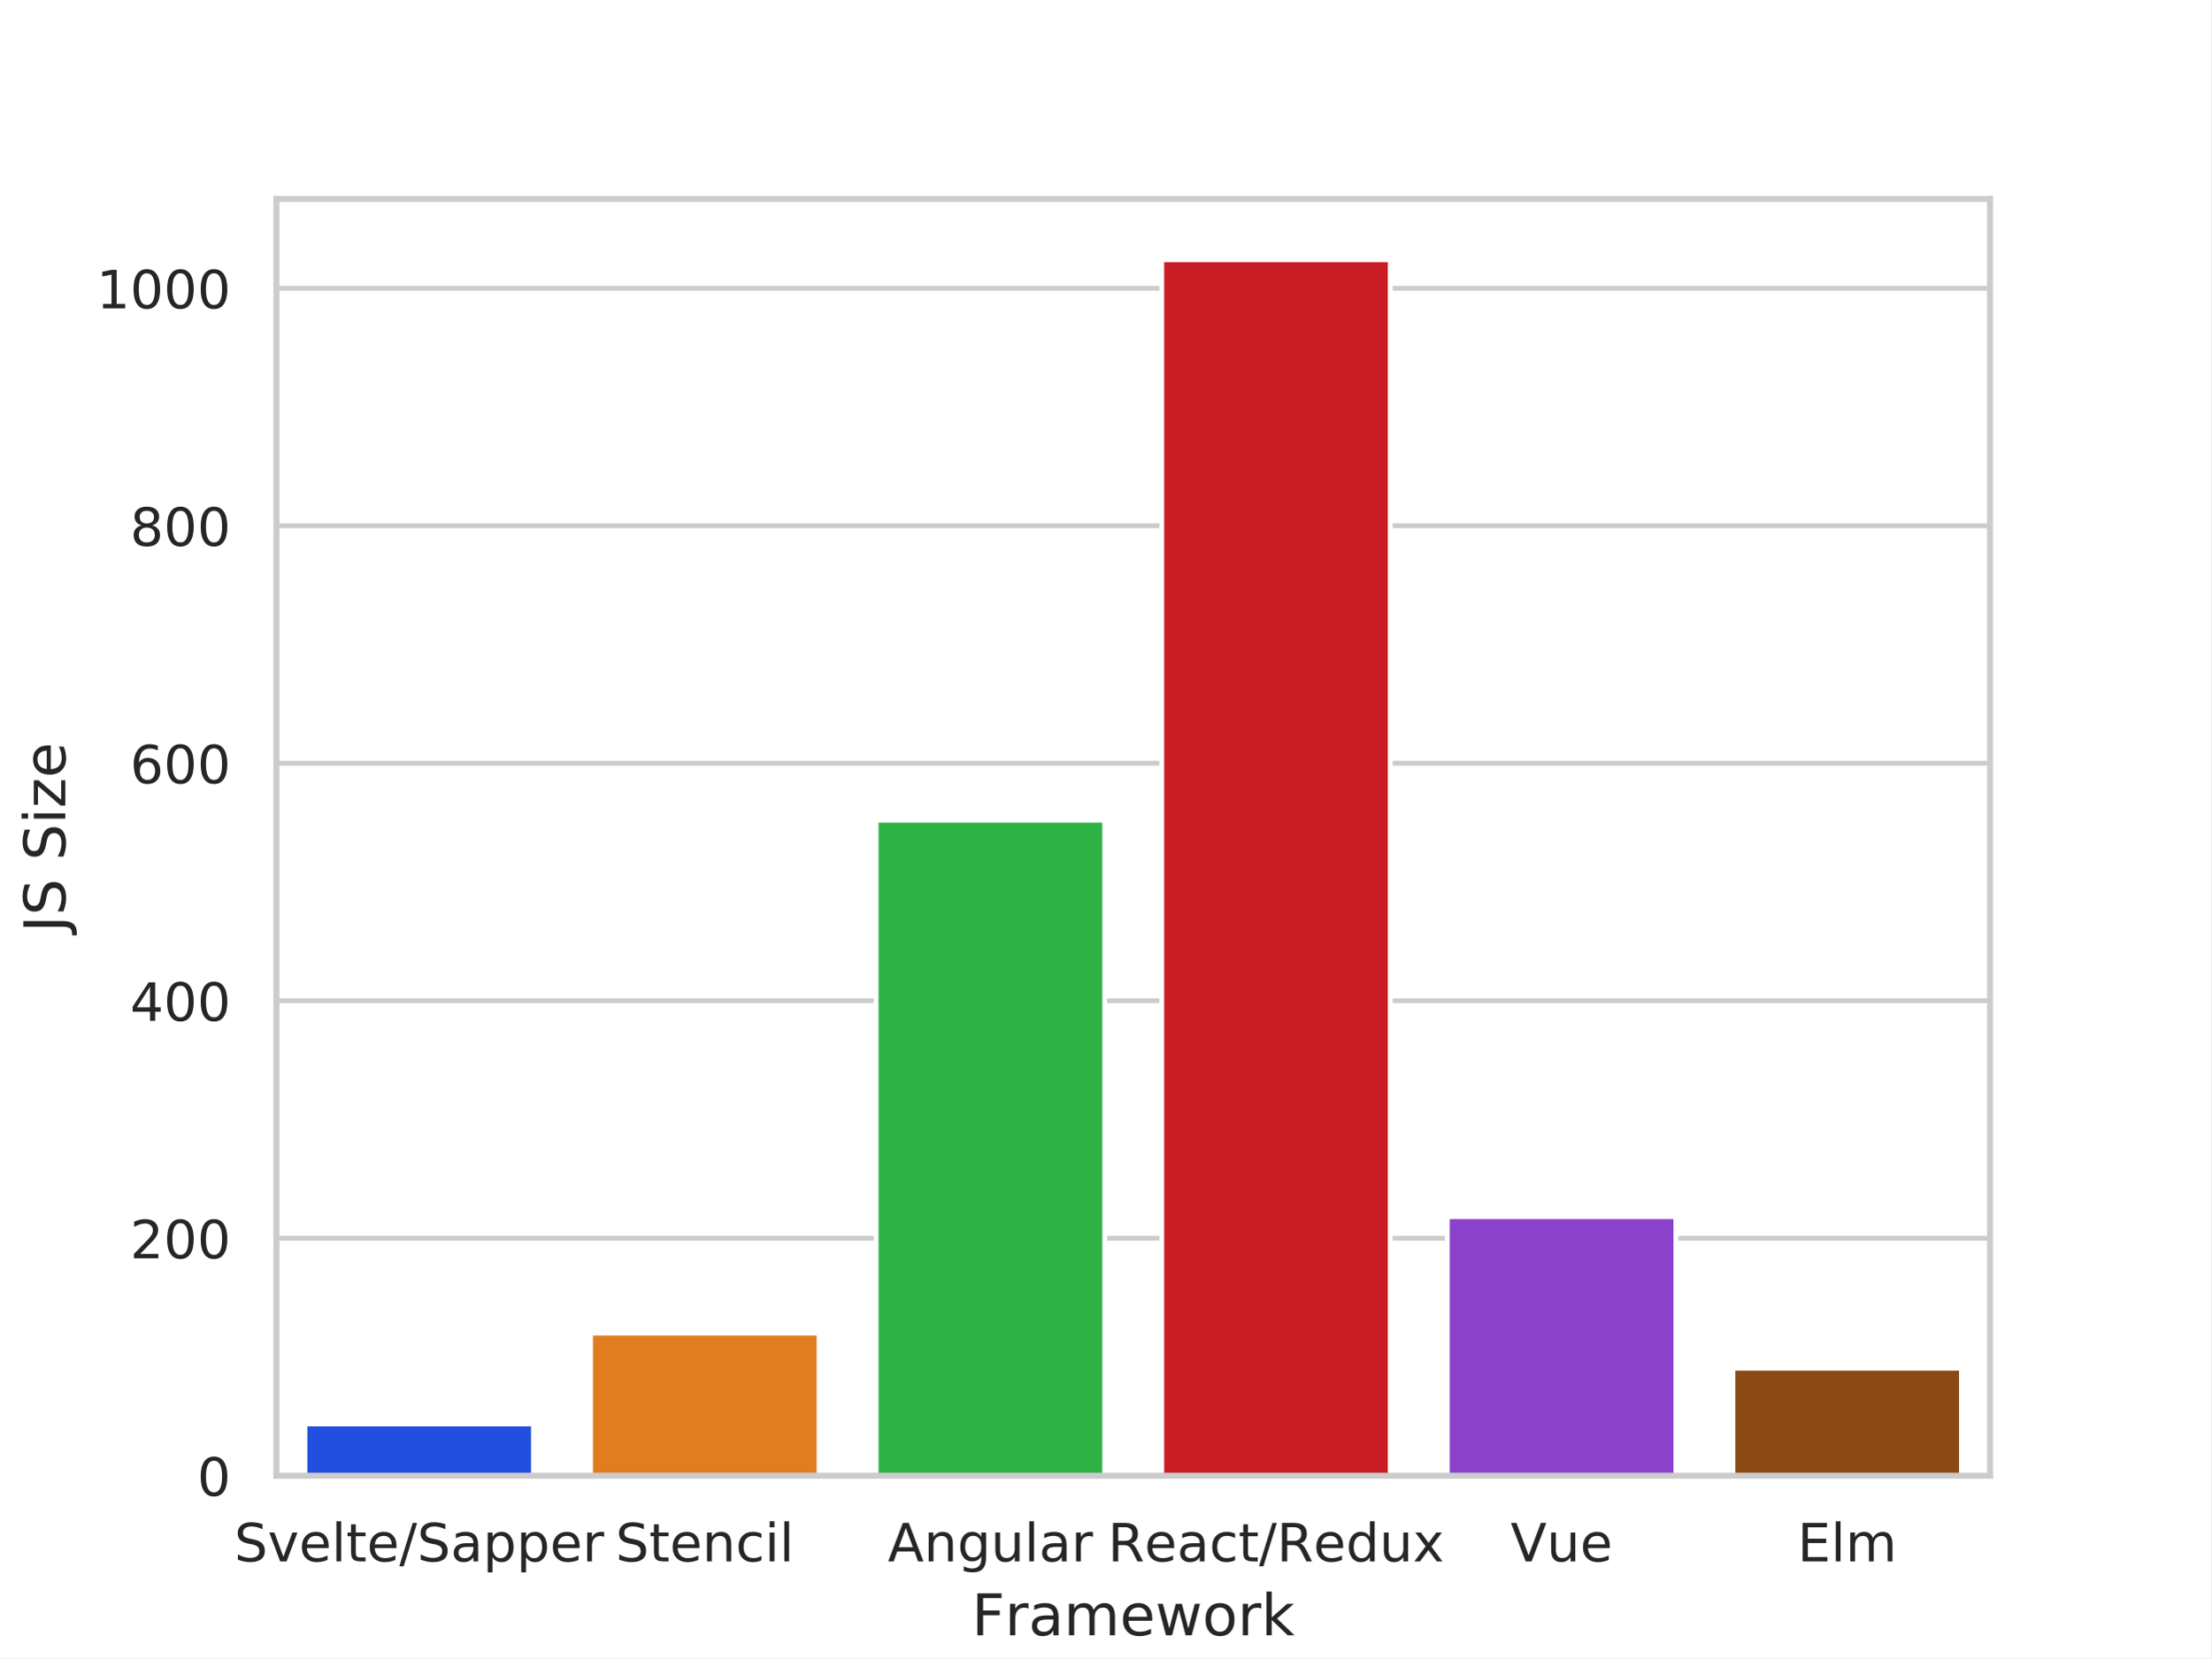
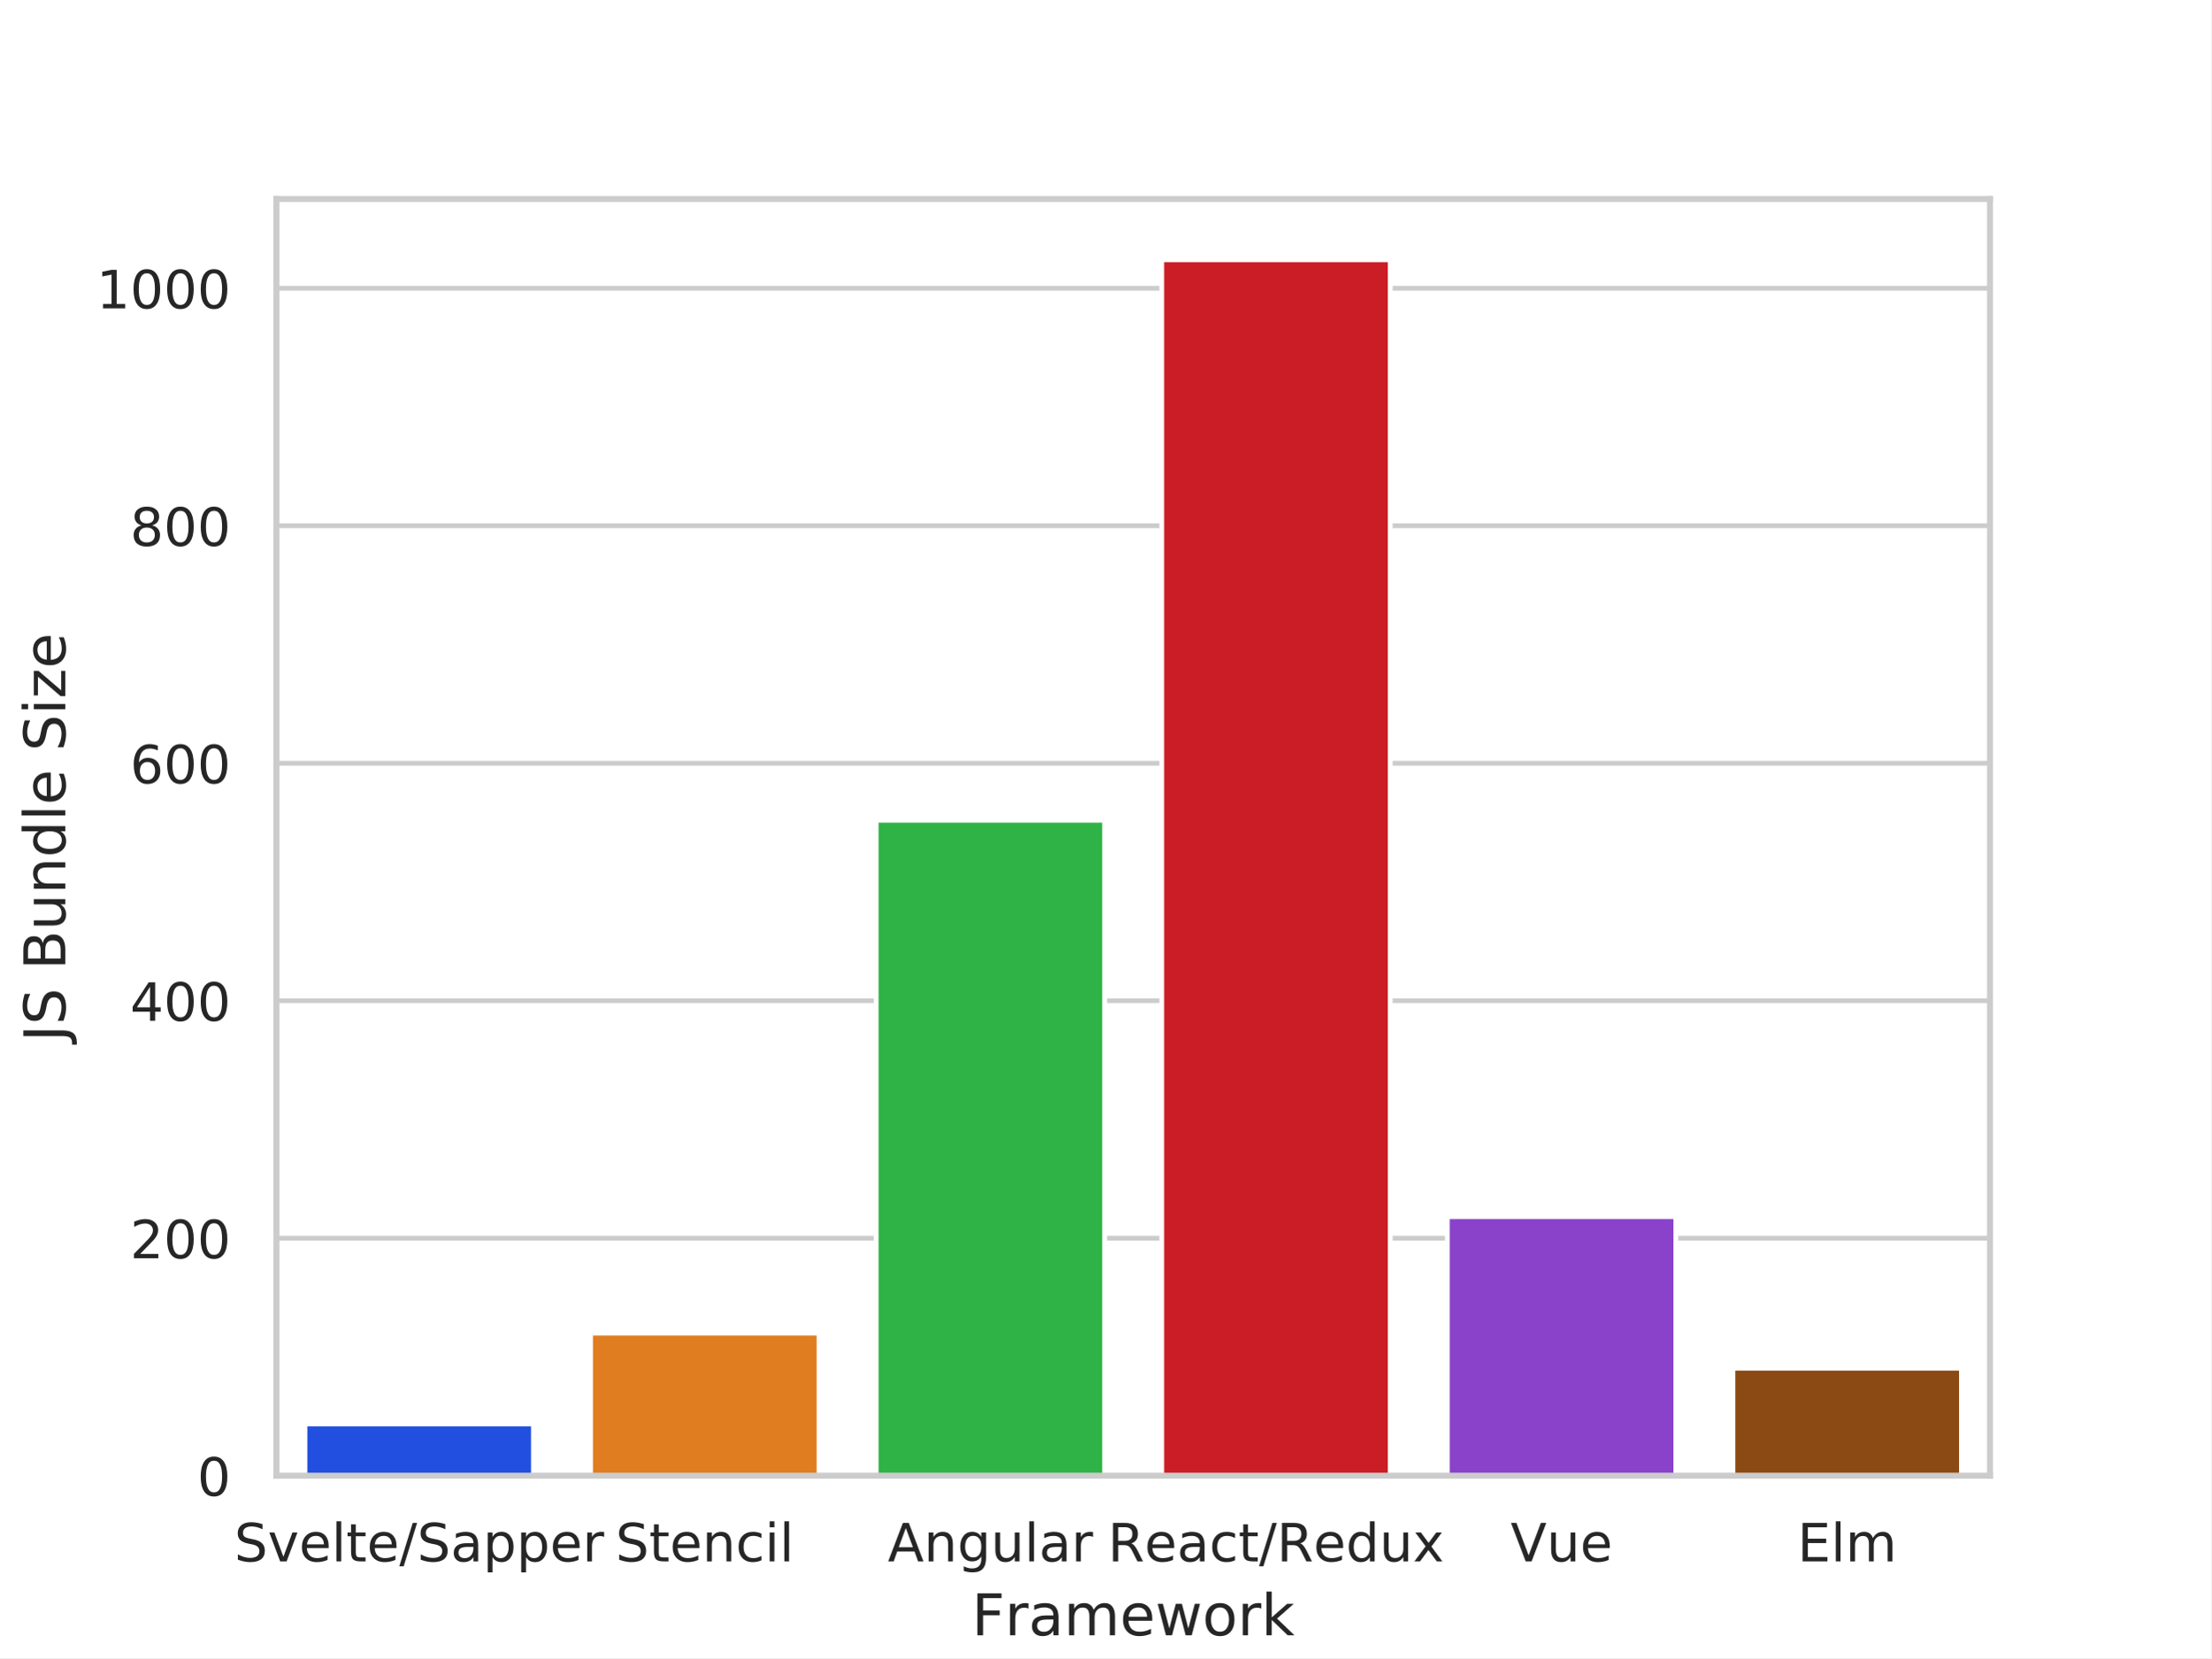
<svg xmlns="http://www.w3.org/2000/svg" xmlns:xlink="http://www.w3.org/1999/xlink" height="345.6pt" version="1.1" viewBox="0 0 460.8 345.6" width="460.8pt">
  <defs>
    <style type="text/css">
*{stroke-linecap:butt;stroke-linejoin:round;white-space:pre;}
  </style>
  </defs>
  <g id="figure_1">
    <g id="patch_1">
      <path d="M 0 345.6  L 460.8 345.6  L 460.8 0  L 0 0  z " style="fill:#ffffff;" />
    </g>
    <g id="axes_1">
      <g id="patch_2">
        <path d="M 57.6 307.584  L 414.72 307.584  L 414.72 41.472  L 57.6 41.472  z " style="fill:#ffffff;" />
      </g>
      <g id="matplotlib.axis_1">
        <g id="xtick_1">
          <g id="text_1">
            <defs>
              <path d="M 53.516 70.516  L 53.516 60.891  Q 47.906 63.578 42.922 64.891  Q 37.938 66.219 33.297 66.219  Q 25.25 66.219 20.875 63.094  Q 16.5 59.969 16.5 54.203  Q 16.5 49.359 19.406 46.891  Q 22.312 44.438 30.422 42.922  L 36.375 41.703  Q 47.406 39.594 52.656 34.297  Q 57.906 29 57.906 20.125  Q 57.906 9.516 50.797 4.047  Q 43.703 -1.422 29.984 -1.422  Q 24.812 -1.422 18.969 -0.25  Q 13.141 0.922 6.891 3.219  L 6.891 13.375  Q 12.891 10.016 18.656 8.297  Q 24.422 6.594 29.984 6.594  Q 38.422 6.594 43.016 9.906  Q 47.609 13.234 47.609 19.391  Q 47.609 24.75 44.312 27.781  Q 41.016 30.812 33.5 32.328  L 27.484 33.5  Q 16.453 35.688 11.516 40.375  Q 6.594 45.062 6.594 53.422  Q 6.594 63.094 13.406 68.656  Q 20.219 74.219 32.172 74.219  Q 37.312 74.219 42.625 73.281  Q 47.953 72.359 53.516 70.516  z " id="DejaVuSans-83" />
              <path d="M 2.984 54.688  L 12.5 54.688  L 29.594 8.797  L 46.688 54.688  L 56.203 54.688  L 35.688 0  L 23.484 0  z " id="DejaVuSans-118" />
              <path d="M 56.203 29.594  L 56.203 25.203  L 14.891 25.203  Q 15.484 15.922 20.484 11.062  Q 25.484 6.203 34.422 6.203  Q 39.594 6.203 44.453 7.469  Q 49.312 8.734 54.109 11.281  L 54.109 2.781  Q 49.266 0.734 44.188 -0.344  Q 39.109 -1.422 33.891 -1.422  Q 20.797 -1.422 13.156 6.188  Q 5.516 13.812 5.516 26.812  Q 5.516 40.234 12.766 48.109  Q 20.016 56 32.328 56  Q 43.359 56 49.781 48.891  Q 56.203 41.797 56.203 29.594  z M 47.219 32.234  Q 47.125 39.594 43.094 43.984  Q 39.062 48.391 32.422 48.391  Q 24.906 48.391 20.391 44.141  Q 15.875 39.891 15.188 32.172  z " id="DejaVuSans-101" />
              <path d="M 9.422 75.984  L 18.406 75.984  L 18.406 0  L 9.422 0  z " id="DejaVuSans-108" />
              <path d="M 18.312 70.219  L 18.312 54.688  L 36.812 54.688  L 36.812 47.703  L 18.312 47.703  L 18.312 18.016  Q 18.312 11.328 20.141 9.422  Q 21.969 7.516 27.594 7.516  L 36.812 7.516  L 36.812 0  L 27.594 0  Q 17.188 0 13.234 3.875  Q 9.281 7.766 9.281 18.016  L 9.281 47.703  L 2.688 47.703  L 2.688 54.688  L 9.281 54.688  L 9.281 70.219  z " id="DejaVuSans-116" />
              <path d="M 25.391 72.906  L 33.688 72.906  L 8.297 -9.281  L 0 -9.281  z " id="DejaVuSans-47" />
              <path d="M 34.281 27.484  Q 23.391 27.484 19.188 25  Q 14.984 22.516 14.984 16.5  Q 14.984 11.719 18.141 8.906  Q 21.297 6.109 26.703 6.109  Q 34.188 6.109 38.703 11.406  Q 43.219 16.703 43.219 25.484  L 43.219 27.484  z M 52.203 31.203  L 52.203 0  L 43.219 0  L 43.219 8.297  Q 40.141 3.328 35.547 0.953  Q 30.953 -1.422 24.312 -1.422  Q 15.922 -1.422 10.953 3.297  Q 6 8.016 6 15.922  Q 6 25.141 12.172 29.828  Q 18.359 34.516 30.609 34.516  L 43.219 34.516  L 43.219 35.406  Q 43.219 41.609 39.141 45  Q 35.062 48.391 27.688 48.391  Q 23 48.391 18.547 47.266  Q 14.109 46.141 10.016 43.891  L 10.016 52.203  Q 14.938 54.109 19.578 55.047  Q 24.219 56 28.609 56  Q 40.484 56 46.344 49.844  Q 52.203 43.703 52.203 31.203  z " id="DejaVuSans-97" />
              <path d="M 18.109 8.203  L 18.109 -20.797  L 9.078 -20.797  L 9.078 54.688  L 18.109 54.688  L 18.109 46.391  Q 20.953 51.266 25.266 53.625  Q 29.594 56 35.594 56  Q 45.562 56 51.781 48.094  Q 58.016 40.188 58.016 27.297  Q 58.016 14.406 51.781 6.484  Q 45.562 -1.422 35.594 -1.422  Q 29.594 -1.422 25.266 0.953  Q 20.953 3.328 18.109 8.203  z M 48.688 27.297  Q 48.688 37.203 44.609 42.844  Q 40.531 48.484 33.406 48.484  Q 26.266 48.484 22.188 42.844  Q 18.109 37.203 18.109 27.297  Q 18.109 17.391 22.188 11.75  Q 26.266 6.109 33.406 6.109  Q 40.531 6.109 44.609 11.75  Q 48.688 17.391 48.688 27.297  z " id="DejaVuSans-112" />
              <path d="M 41.109 46.297  Q 39.594 47.172 37.812 47.578  Q 36.031 48 33.891 48  Q 26.266 48 22.188 43.047  Q 18.109 38.094 18.109 28.812  L 18.109 0  L 9.078 0  L 9.078 54.688  L 18.109 54.688  L 18.109 46.188  Q 20.953 51.172 25.484 53.578  Q 30.031 56 36.531 56  Q 37.453 56 38.578 55.875  Q 39.703 55.766 41.062 55.516  z " id="DejaVuSans-114" />
            </defs>
            <g style="fill:#262626;" transform="translate(48.81703 325.4423)scale(0.11 -0.11)">
              <use xlink:href="#DejaVuSans-83" />
              <use x="63.477" xlink:href="#DejaVuSans-118" />
              <use x="122.656" xlink:href="#DejaVuSans-101" />
              <use x="184.18" xlink:href="#DejaVuSans-108" />
              <use x="211.963" xlink:href="#DejaVuSans-116" />
              <use x="251.172" xlink:href="#DejaVuSans-101" />
              <use x="312.695" xlink:href="#DejaVuSans-47" />
              <use x="346.387" xlink:href="#DejaVuSans-83" />
              <use x="409.863" xlink:href="#DejaVuSans-97" />
              <use x="471.143" xlink:href="#DejaVuSans-112" />
              <use x="534.619" xlink:href="#DejaVuSans-112" />
              <use x="598.096" xlink:href="#DejaVuSans-101" />
              <use x="659.619" xlink:href="#DejaVuSans-114" />
            </g>
          </g>
        </g>
        <g id="xtick_2">
          <g id="text_2">
            <defs>
              <path d="M 54.891 33.016  L 54.891 0  L 45.906 0  L 45.906 32.719  Q 45.906 40.484 42.875 44.328  Q 39.844 48.188 33.797 48.188  Q 26.516 48.188 22.312 43.547  Q 18.109 38.922 18.109 30.906  L 18.109 0  L 9.078 0  L 9.078 54.688  L 18.109 54.688  L 18.109 46.188  Q 21.344 51.125 25.703 53.562  Q 30.078 56 35.797 56  Q 45.219 56 50.047 50.172  Q 54.891 44.344 54.891 33.016  z " id="DejaVuSans-110" />
              <path d="M 48.781 52.594  L 48.781 44.188  Q 44.969 46.297 41.141 47.344  Q 37.312 48.391 33.406 48.391  Q 24.656 48.391 19.812 42.844  Q 14.984 37.312 14.984 27.297  Q 14.984 17.281 19.812 11.734  Q 24.656 6.203 33.406 6.203  Q 37.312 6.203 41.141 7.25  Q 44.969 8.297 48.781 10.406  L 48.781 2.094  Q 45.016 0.344 40.984 -0.531  Q 36.969 -1.422 32.422 -1.422  Q 20.062 -1.422 12.781 6.344  Q 5.516 14.109 5.516 27.297  Q 5.516 40.672 12.859 48.328  Q 20.219 56 33.016 56  Q 37.156 56 41.109 55.141  Q 45.062 54.297 48.781 52.594  z " id="DejaVuSans-99" />
              <path d="M 9.422 54.688  L 18.406 54.688  L 18.406 0  L 9.422 0  z M 9.422 75.984  L 18.406 75.984  L 18.406 64.594  L 9.422 64.594  z " id="DejaVuSans-105" />
            </defs>
            <g style="fill:#262626;" transform="translate(128.2823 325.4423)scale(0.11 -0.11)">
              <use xlink:href="#DejaVuSans-83" />
              <use x="63.477" xlink:href="#DejaVuSans-116" />
              <use x="102.686" xlink:href="#DejaVuSans-101" />
              <use x="164.209" xlink:href="#DejaVuSans-110" />
              <use x="227.588" xlink:href="#DejaVuSans-99" />
              <use x="282.568" xlink:href="#DejaVuSans-105" />
              <use x="310.352" xlink:href="#DejaVuSans-108" />
            </g>
          </g>
        </g>
        <g id="xtick_3">
          <g id="text_3">
            <defs>
              <path d="M 34.188 63.188  L 20.797 26.906  L 47.609 26.906  z M 28.609 72.906  L 39.797 72.906  L 67.578 0  L 57.328 0  L 50.688 18.703  L 17.828 18.703  L 11.188 0  L 0.781 0  z " id="DejaVuSans-65" />
              <path d="M 45.406 27.984  Q 45.406 37.75 41.375 43.109  Q 37.359 48.484 30.078 48.484  Q 22.859 48.484 18.828 43.109  Q 14.797 37.75 14.797 27.984  Q 14.797 18.266 18.828 12.891  Q 22.859 7.516 30.078 7.516  Q 37.359 7.516 41.375 12.891  Q 45.406 18.266 45.406 27.984  z M 54.391 6.781  Q 54.391 -7.172 48.188 -13.984  Q 42 -20.797 29.203 -20.797  Q 24.469 -20.797 20.266 -20.094  Q 16.062 -19.391 12.109 -17.922  L 12.109 -9.188  Q 16.062 -11.328 19.922 -12.344  Q 23.781 -13.375 27.781 -13.375  Q 36.625 -13.375 41.016 -8.766  Q 45.406 -4.156 45.406 5.172  L 45.406 9.625  Q 42.625 4.781 38.281 2.391  Q 33.938 0 27.875 0  Q 17.828 0 11.672 7.656  Q 5.516 15.328 5.516 27.984  Q 5.516 40.672 11.672 48.328  Q 17.828 56 27.875 56  Q 33.938 56 38.281 53.609  Q 42.625 51.219 45.406 46.391  L 45.406 54.688  L 54.391 54.688  z " id="DejaVuSans-103" />
              <path d="M 8.5 21.578  L 8.5 54.688  L 17.484 54.688  L 17.484 21.922  Q 17.484 14.156 20.5 10.266  Q 23.531 6.391 29.594 6.391  Q 36.859 6.391 41.078 11.031  Q 45.312 15.672 45.312 23.688  L 45.312 54.688  L 54.297 54.688  L 54.297 0  L 45.312 0  L 45.312 8.406  Q 42.047 3.422 37.719 1  Q 33.406 -1.422 27.688 -1.422  Q 18.266 -1.422 13.375 4.438  Q 8.5 10.297 8.5 21.578  z M 31.109 56  z " id="DejaVuSans-117" />
            </defs>
            <g style="fill:#262626;" transform="translate(185.0153 325.4423)scale(0.11 -0.11)">
              <use xlink:href="#DejaVuSans-65" />
              <use x="68.408" xlink:href="#DejaVuSans-110" />
              <use x="131.787" xlink:href="#DejaVuSans-103" />
              <use x="195.264" xlink:href="#DejaVuSans-117" />
              <use x="258.643" xlink:href="#DejaVuSans-108" />
              <use x="286.426" xlink:href="#DejaVuSans-97" />
              <use x="347.705" xlink:href="#DejaVuSans-114" />
            </g>
          </g>
        </g>
        <g id="xtick_4">
          <g id="text_4">
            <defs>
              <path d="M 44.391 34.188  Q 47.562 33.109 50.562 29.594  Q 53.562 26.078 56.594 19.922  L 66.609 0  L 56 0  L 46.688 18.703  Q 43.062 26.031 39.672 28.422  Q 36.281 30.812 30.422 30.812  L 19.672 30.812  L 19.672 0  L 9.812 0  L 9.812 72.906  L 32.078 72.906  Q 44.578 72.906 50.734 67.672  Q 56.891 62.453 56.891 51.906  Q 56.891 45.016 53.688 40.469  Q 50.484 35.938 44.391 34.188  z M 19.672 64.797  L 19.672 38.922  L 32.078 38.922  Q 39.203 38.922 42.844 42.219  Q 46.484 45.516 46.484 51.906  Q 46.484 58.297 42.844 61.547  Q 39.203 64.797 32.078 64.797  z " id="DejaVuSans-82" />
              <path d="M 45.406 46.391  L 45.406 75.984  L 54.391 75.984  L 54.391 0  L 45.406 0  L 45.406 8.203  Q 42.578 3.328 38.25 0.953  Q 33.938 -1.422 27.875 -1.422  Q 17.969 -1.422 11.734 6.484  Q 5.516 14.406 5.516 27.297  Q 5.516 40.188 11.734 48.094  Q 17.969 56 27.875 56  Q 33.938 56 38.25 53.625  Q 42.578 51.266 45.406 46.391  z M 14.797 27.297  Q 14.797 17.391 18.875 11.75  Q 22.953 6.109 30.078 6.109  Q 37.203 6.109 41.297 11.75  Q 45.406 17.391 45.406 27.297  Q 45.406 37.203 41.297 42.844  Q 37.203 48.484 30.078 48.484  Q 22.953 48.484 18.875 42.844  Q 14.797 37.203 14.797 27.297  z " id="DejaVuSans-100" />
              <path d="M 54.891 54.688  L 35.109 28.078  L 55.906 0  L 45.312 0  L 29.391 21.484  L 13.484 0  L 2.875 0  L 24.125 28.609  L 4.688 54.688  L 15.281 54.688  L 29.781 35.203  L 44.281 54.688  z " id="DejaVuSans-120" />
            </defs>
            <g style="fill:#262626;" transform="translate(230.879 325.4423)scale(0.11 -0.11)">
              <use xlink:href="#DejaVuSans-82" />
              <use x="69.42" xlink:href="#DejaVuSans-101" />
              <use x="130.943" xlink:href="#DejaVuSans-97" />
              <use x="192.223" xlink:href="#DejaVuSans-99" />
              <use x="247.203" xlink:href="#DejaVuSans-116" />
              <use x="286.412" xlink:href="#DejaVuSans-47" />
              <use x="320.104" xlink:href="#DejaVuSans-82" />
              <use x="389.523" xlink:href="#DejaVuSans-101" />
              <use x="451.047" xlink:href="#DejaVuSans-100" />
              <use x="514.523" xlink:href="#DejaVuSans-117" />
              <use x="577.902" xlink:href="#DejaVuSans-120" />
            </g>
          </g>
        </g>
        <g id="xtick_5">
          <g id="text_5">
            <defs>
              <path d="M 28.609 0  L 0.781 72.906  L 11.078 72.906  L 34.188 11.531  L 57.328 72.906  L 67.578 72.906  L 39.797 0  z " id="DejaVuSans-86" />
            </defs>
            <g style="fill:#262626;" transform="translate(314.813 325.4423)scale(0.11 -0.11)">
              <use xlink:href="#DejaVuSans-86" />
              <use x="68.314" xlink:href="#DejaVuSans-117" />
              <use x="131.693" xlink:href="#DejaVuSans-101" />
            </g>
          </g>
        </g>
        <g id="xtick_6">
          <g id="text_6">
            <defs>
              <path d="M 9.812 72.906  L 55.906 72.906  L 55.906 64.594  L 19.672 64.594  L 19.672 43.016  L 54.391 43.016  L 54.391 34.719  L 19.672 34.719  L 19.672 8.297  L 56.781 8.297  L 56.781 0  L 9.812 0  z " id="DejaVuSans-69" />
              <path d="M 52 44.188  Q 55.375 50.25 60.062 53.125  Q 64.75 56 71.094 56  Q 79.641 56 84.281 50.016  Q 88.922 44.047 88.922 33.016  L 88.922 0  L 79.891 0  L 79.891 32.719  Q 79.891 40.578 77.094 44.375  Q 74.312 48.188 68.609 48.188  Q 61.625 48.188 57.562 43.547  Q 53.516 38.922 53.516 30.906  L 53.516 0  L 44.484 0  L 44.484 32.719  Q 44.484 40.625 41.703 44.406  Q 38.922 48.188 33.109 48.188  Q 26.219 48.188 22.156 43.531  Q 18.109 38.875 18.109 30.906  L 18.109 0  L 9.078 0  L 9.078 54.688  L 18.109 54.688  L 18.109 46.188  Q 21.188 51.219 25.484 53.609  Q 29.781 56 35.688 56  Q 41.656 56 45.828 52.969  Q 50 49.953 52 44.188  z " id="DejaVuSans-109" />
            </defs>
            <g style="fill:#262626;" transform="translate(374.5994 325.4423)scale(0.11 -0.11)">
              <use xlink:href="#DejaVuSans-69" />
              <use x="63.184" xlink:href="#DejaVuSans-108" />
              <use x="90.967" xlink:href="#DejaVuSans-109" />
            </g>
          </g>
        </g>
        <g id="text_7">
          <defs>
            <path d="M 9.812 72.906  L 51.703 72.906  L 51.703 64.594  L 19.672 64.594  L 19.672 43.109  L 48.578 43.109  L 48.578 34.812  L 19.672 34.812  L 19.672 0  L 9.812 0  z " id="DejaVuSans-70" />
            <path d="M 4.203 54.688  L 13.188 54.688  L 24.422 12.016  L 35.594 54.688  L 46.188 54.688  L 57.422 12.016  L 68.609 54.688  L 77.594 54.688  L 63.281 0  L 52.688 0  L 40.922 44.828  L 29.109 0  L 18.5 0  z " id="DejaVuSans-119" />
            <path d="M 30.609 48.391  Q 23.391 48.391 19.188 42.75  Q 14.984 37.109 14.984 27.297  Q 14.984 17.484 19.156 11.844  Q 23.344 6.203 30.609 6.203  Q 37.797 6.203 41.984 11.859  Q 46.188 17.531 46.188 27.297  Q 46.188 37.016 41.984 42.703  Q 37.797 48.391 30.609 48.391  z M 30.609 56  Q 42.328 56 49.016 48.375  Q 55.719 40.766 55.719 27.297  Q 55.719 13.875 49.016 6.219  Q 42.328 -1.422 30.609 -1.422  Q 18.844 -1.422 12.172 6.219  Q 5.516 13.875 5.516 27.297  Q 5.516 40.766 12.172 48.375  Q 18.844 56 30.609 56  z " id="DejaVuSans-111" />
            <path d="M 9.078 75.984  L 18.109 75.984  L 18.109 31.109  L 44.922 54.688  L 56.391 54.688  L 27.391 29.109  L 57.625 0  L 45.906 0  L 18.109 26.703  L 18.109 0  L 9.078 0  z " id="DejaVuSans-107" />
          </defs>
          <g style="fill:#262626;" transform="translate(202.5169 340.8481)scale(0.12 -0.12)">
            <use xlink:href="#DejaVuSans-70" />
            <use x="57.41" xlink:href="#DejaVuSans-114" />
            <use x="98.523" xlink:href="#DejaVuSans-97" />
            <use x="159.803" xlink:href="#DejaVuSans-109" />
            <use x="257.215" xlink:href="#DejaVuSans-101" />
            <use x="318.738" xlink:href="#DejaVuSans-119" />
            <use x="400.525" xlink:href="#DejaVuSans-111" />
            <use x="461.707" xlink:href="#DejaVuSans-114" />
            <use x="502.82" xlink:href="#DejaVuSans-107" />
          </g>
        </g>
      </g>
      <g id="matplotlib.axis_2">
        <g id="ytick_1">
          <g id="line2d_1">
-             <path clip-path="url(#p981faf4702)" d="M 57.6 307.584  L 414.72 307.584  " style="fill:none;stroke:#cccccc;stroke-linecap:round;" />
+             <path clip-path="url(#p1491f1044d)" d="M 57.6 307.584  L 414.72 307.584  " style="fill:none;stroke:#cccccc;stroke-linecap:round;" />
          </g>
          <g id="text_8">
            <defs>
              <path d="M 31.781 66.406  Q 24.172 66.406 20.328 58.906  Q 16.5 51.422 16.5 36.375  Q 16.5 21.391 20.328 13.891  Q 24.172 6.391 31.781 6.391  Q 39.453 6.391 43.281 13.891  Q 47.125 21.391 47.125 36.375  Q 47.125 51.422 43.281 58.906  Q 39.453 66.406 31.781 66.406  z M 31.781 74.219  Q 44.047 74.219 50.516 64.516  Q 56.984 54.828 56.984 36.375  Q 56.984 17.969 50.516 8.266  Q 44.047 -1.422 31.781 -1.422  Q 19.531 -1.422 13.062 8.266  Q 6.594 17.969 6.594 36.375  Q 6.594 54.828 13.062 64.516  Q 19.531 74.219 31.781 74.219  z " id="DejaVuSans-48" />
            </defs>
            <g style="fill:#262626;" transform="translate(41.10125 311.7631)scale(0.11 -0.11)">
              <use xlink:href="#DejaVuSans-48" />
            </g>
          </g>
        </g>
        <g id="ytick_2">
          <g id="line2d_2">
-             <path clip-path="url(#p981faf4702)" d="M 57.6 258.084  L 414.72 258.084  " style="fill:none;stroke:#cccccc;stroke-linecap:round;" />
+             <path clip-path="url(#p1491f1044d)" d="M 57.6 258.084  L 414.72 258.084  " style="fill:none;stroke:#cccccc;stroke-linecap:round;" />
          </g>
          <g id="text_9">
            <defs>
              <path d="M 19.188 8.297  L 53.609 8.297  L 53.609 0  L 7.328 0  L 7.328 8.297  Q 12.938 14.109 22.625 23.891  Q 32.328 33.688 34.812 36.531  Q 39.547 41.844 41.422 45.531  Q 43.312 49.219 43.312 52.781  Q 43.312 58.594 39.234 62.25  Q 35.156 65.922 28.609 65.922  Q 23.969 65.922 18.812 64.312  Q 13.672 62.703 7.812 59.422  L 7.812 69.391  Q 13.766 71.781 18.938 73  Q 24.125 74.219 28.422 74.219  Q 39.75 74.219 46.484 68.547  Q 53.219 62.891 53.219 53.422  Q 53.219 48.922 51.531 44.891  Q 49.859 40.875 45.406 35.406  Q 44.188 33.984 37.641 27.219  Q 31.109 20.453 19.188 8.297  z " id="DejaVuSans-50" />
            </defs>
            <g style="fill:#262626;" transform="translate(27.10375 262.2631)scale(0.11 -0.11)">
              <use xlink:href="#DejaVuSans-50" />
              <use x="63.623" xlink:href="#DejaVuSans-48" />
              <use x="127.246" xlink:href="#DejaVuSans-48" />
            </g>
          </g>
        </g>
        <g id="ytick_3">
          <g id="line2d_3">
-             <path clip-path="url(#p981faf4702)" d="M 57.6 208.584  L 414.72 208.584  " style="fill:none;stroke:#cccccc;stroke-linecap:round;" />
+             <path clip-path="url(#p1491f1044d)" d="M 57.6 208.584  L 414.72 208.584  " style="fill:none;stroke:#cccccc;stroke-linecap:round;" />
          </g>
          <g id="text_10">
            <defs>
              <path d="M 37.797 64.312  L 12.891 25.391  L 37.797 25.391  z M 35.203 72.906  L 47.609 72.906  L 47.609 25.391  L 58.016 25.391  L 58.016 17.188  L 47.609 17.188  L 47.609 0  L 37.797 0  L 37.797 17.188  L 4.891 17.188  L 4.891 26.703  z " id="DejaVuSans-52" />
            </defs>
            <g style="fill:#262626;" transform="translate(27.10375 212.7631)scale(0.11 -0.11)">
              <use xlink:href="#DejaVuSans-52" />
              <use x="63.623" xlink:href="#DejaVuSans-48" />
              <use x="127.246" xlink:href="#DejaVuSans-48" />
            </g>
          </g>
        </g>
        <g id="ytick_4">
          <g id="line2d_4">
-             <path clip-path="url(#p981faf4702)" d="M 57.6 159.084  L 414.72 159.084  " style="fill:none;stroke:#cccccc;stroke-linecap:round;" />
+             <path clip-path="url(#p1491f1044d)" d="M 57.6 159.084  L 414.72 159.084  " style="fill:none;stroke:#cccccc;stroke-linecap:round;" />
          </g>
          <g id="text_11">
            <defs>
              <path d="M 33.016 40.375  Q 26.375 40.375 22.484 35.828  Q 18.609 31.297 18.609 23.391  Q 18.609 15.531 22.484 10.953  Q 26.375 6.391 33.016 6.391  Q 39.656 6.391 43.531 10.953  Q 47.406 15.531 47.406 23.391  Q 47.406 31.297 43.531 35.828  Q 39.656 40.375 33.016 40.375  z M 52.594 71.297  L 52.594 62.312  Q 48.875 64.062 45.094 64.984  Q 41.312 65.922 37.594 65.922  Q 27.828 65.922 22.672 59.328  Q 17.531 52.734 16.797 39.406  Q 19.672 43.656 24.016 45.922  Q 28.375 48.188 33.594 48.188  Q 44.578 48.188 50.953 41.516  Q 57.328 34.859 57.328 23.391  Q 57.328 12.156 50.688 5.359  Q 44.047 -1.422 33.016 -1.422  Q 20.359 -1.422 13.672 8.266  Q 6.984 17.969 6.984 36.375  Q 6.984 53.656 15.188 63.938  Q 23.391 74.219 37.203 74.219  Q 40.922 74.219 44.703 73.484  Q 48.484 72.75 52.594 71.297  z " id="DejaVuSans-54" />
            </defs>
            <g style="fill:#262626;" transform="translate(27.10375 163.2631)scale(0.11 -0.11)">
              <use xlink:href="#DejaVuSans-54" />
              <use x="63.623" xlink:href="#DejaVuSans-48" />
              <use x="127.246" xlink:href="#DejaVuSans-48" />
            </g>
          </g>
        </g>
        <g id="ytick_5">
          <g id="line2d_5">
-             <path clip-path="url(#p981faf4702)" d="M 57.6 109.584  L 414.72 109.584  " style="fill:none;stroke:#cccccc;stroke-linecap:round;" />
+             <path clip-path="url(#p1491f1044d)" d="M 57.6 109.584  L 414.72 109.584  " style="fill:none;stroke:#cccccc;stroke-linecap:round;" />
          </g>
          <g id="text_12">
            <defs>
              <path d="M 31.781 34.625  Q 24.75 34.625 20.719 30.859  Q 16.703 27.094 16.703 20.516  Q 16.703 13.922 20.719 10.156  Q 24.75 6.391 31.781 6.391  Q 38.812 6.391 42.859 10.172  Q 46.922 13.969 46.922 20.516  Q 46.922 27.094 42.891 30.859  Q 38.875 34.625 31.781 34.625  z M 21.922 38.812  Q 15.578 40.375 12.031 44.719  Q 8.5 49.078 8.5 55.328  Q 8.5 64.062 14.719 69.141  Q 20.953 74.219 31.781 74.219  Q 42.672 74.219 48.875 69.141  Q 55.078 64.062 55.078 55.328  Q 55.078 49.078 51.531 44.719  Q 48 40.375 41.703 38.812  Q 48.828 37.156 52.797 32.312  Q 56.781 27.484 56.781 20.516  Q 56.781 9.906 50.312 4.234  Q 43.844 -1.422 31.781 -1.422  Q 19.734 -1.422 13.25 4.234  Q 6.781 9.906 6.781 20.516  Q 6.781 27.484 10.781 32.312  Q 14.797 37.156 21.922 38.812  z M 18.312 54.391  Q 18.312 48.734 21.844 45.562  Q 25.391 42.391 31.781 42.391  Q 38.141 42.391 41.719 45.562  Q 45.312 48.734 45.312 54.391  Q 45.312 60.062 41.719 63.234  Q 38.141 66.406 31.781 66.406  Q 25.391 66.406 21.844 63.234  Q 18.312 60.062 18.312 54.391  z " id="DejaVuSans-56" />
            </defs>
            <g style="fill:#262626;" transform="translate(27.10375 113.7631)scale(0.11 -0.11)">
              <use xlink:href="#DejaVuSans-56" />
              <use x="63.623" xlink:href="#DejaVuSans-48" />
              <use x="127.246" xlink:href="#DejaVuSans-48" />
            </g>
          </g>
        </g>
        <g id="ytick_6">
          <g id="line2d_6">
-             <path clip-path="url(#p981faf4702)" d="M 57.6 60.084  L 414.72 60.084  " style="fill:none;stroke:#cccccc;stroke-linecap:round;" />
+             <path clip-path="url(#p1491f1044d)" d="M 57.6 60.084  L 414.72 60.084  " style="fill:none;stroke:#cccccc;stroke-linecap:round;" />
          </g>
          <g id="text_13">
            <defs>
              <path d="M 12.406 8.297  L 28.516 8.297  L 28.516 63.922  L 10.984 60.406  L 10.984 69.391  L 28.422 72.906  L 38.281 72.906  L 38.281 8.297  L 54.391 8.297  L 54.391 0  L 12.406 0  z " id="DejaVuSans-49" />
            </defs>
            <g style="fill:#262626;" transform="translate(20.105 64.26314)scale(0.11 -0.11)">
              <use xlink:href="#DejaVuSans-49" />
              <use x="63.623" xlink:href="#DejaVuSans-48" />
              <use x="127.246" xlink:href="#DejaVuSans-48" />
              <use x="190.869" xlink:href="#DejaVuSans-48" />
            </g>
          </g>
        </g>
        <g id="text_14">
          <defs>
            <path d="M 9.812 72.906  L 19.672 72.906  L 19.672 5.078  Q 19.672 -8.109 14.672 -14.062  Q 9.672 -20.016 -1.422 -20.016  L -5.172 -20.016  L -5.172 -11.719  L -2.094 -11.719  Q 4.438 -11.719 7.125 -8.047  Q 9.812 -4.391 9.812 5.078  z " id="DejaVuSans-74" />
            <path id="DejaVuSans-32" />
+             <path d="M 19.672 34.812  L 19.672 8.109  L 35.5 8.109  Q 43.453 8.109 47.281 11.406  Q 51.125 14.703 51.125 21.484  Q 51.125 28.328 47.281 31.562  Q 43.453 34.812 35.5 34.812  z M 19.672 64.797  L 19.672 42.828  L 34.281 42.828  Q 41.5 42.828 45.031 45.531  Q 48.578 48.25 48.578 53.812  Q 48.578 59.328 45.031 62.062  Q 41.5 64.797 34.281 64.797  z M 9.812 72.906  L 35.016 72.906  Q 46.297 72.906 52.391 68.219  Q 58.5 63.531 58.5 54.891  Q 58.5 48.188 55.375 44.234  Q 52.25 40.281 46.188 39.312  Q 53.469 37.75 57.5 32.781  Q 61.531 27.828 61.531 20.406  Q 61.531 10.641 54.891 5.312  Q 48.25 0 35.984 0  L 9.812 0  z " id="DejaVuSans-66" />
            <path d="M 5.516 54.688  L 48.188 54.688  L 48.188 46.484  L 14.406 7.172  L 48.188 7.172  L 48.188 0  L 4.297 0  L 4.297 8.203  L 38.094 47.516  L 5.516 47.516  z " id="DejaVuSans-122" />
          </defs>
-           <g style="fill:#262626;" transform="translate(13.60938 194.3308)rotate(-90)scale(0.12 -0.12)">
+           <g style="fill:#262626;" transform="translate(13.60938 217.1271)rotate(-90)scale(0.12 -0.12)">
            <use xlink:href="#DejaVuSans-74" />
            <use x="29.492" xlink:href="#DejaVuSans-83" />
            <use x="92.969" xlink:href="#DejaVuSans-32" />
-             <use x="124.756" xlink:href="#DejaVuSans-83" />
-             <use x="188.232" xlink:href="#DejaVuSans-105" />
-             <use x="216.016" xlink:href="#DejaVuSans-122" />
-             <use x="268.506" xlink:href="#DejaVuSans-101" />
+             <use x="124.756" xlink:href="#DejaVuSans-66" />
+             <use x="193.359" xlink:href="#DejaVuSans-117" />
+             <use x="256.738" xlink:href="#DejaVuSans-110" />
+             <use x="320.117" xlink:href="#DejaVuSans-100" />
+             <use x="383.594" xlink:href="#DejaVuSans-108" />
+             <use x="411.377" xlink:href="#DejaVuSans-101" />
+             <use x="472.9" xlink:href="#DejaVuSans-32" />
+             <use x="504.688" xlink:href="#DejaVuSans-83" />
+             <use x="568.164" xlink:href="#DejaVuSans-105" />
+             <use x="595.947" xlink:href="#DejaVuSans-122" />
+             <use x="648.438" xlink:href="#DejaVuSans-101" />
          </g>
        </g>
      </g>
      <g id="patch_3">
-         <path clip-path="url(#p981faf4702)" d="M 63.552 307.584  L 111.168 307.584  L 111.168 296.808  L 63.552 296.808  z " style="fill:#224fdf;stroke:#ffffff;stroke-linejoin:miter;" />
+         <path clip-path="url(#p1491f1044d)" d="M 63.552 307.584  L 111.168 307.584  L 111.168 296.808  L 63.552 296.808  z " style="fill:#224fdf;stroke:#ffffff;stroke-linejoin:miter;" />
      </g>
      <g id="patch_4">
-         <path clip-path="url(#p981faf4702)" d="M 123.072 307.584  L 170.688 307.584  L 170.688 277.869  L 123.072 277.869  z " style="fill:#df7d20;stroke:#ffffff;stroke-linejoin:miter;" />
+         <path clip-path="url(#p1491f1044d)" d="M 123.072 307.584  L 170.688 307.584  L 170.688 277.869  L 123.072 277.869  z " style="fill:#df7d20;stroke:#ffffff;stroke-linejoin:miter;" />
      </g>
      <g id="patch_5">
-         <path clip-path="url(#p981faf4702)" d="M 182.592 307.584  L 230.208 307.584  L 230.208 170.971  L 182.592 170.971  z " style="fill:#30b346;stroke:#ffffff;stroke-linejoin:miter;" />
+         <path clip-path="url(#p1491f1044d)" d="M 182.592 307.584  L 230.208 307.584  L 230.208 170.971  L 182.592 170.971  z " style="fill:#30b346;stroke:#ffffff;stroke-linejoin:miter;" />
      </g>
      <g id="patch_6">
-         <path clip-path="url(#p981faf4702)" d="M 242.112 307.584  L 289.728 307.584  L 289.728 54.144  L 242.112 54.144  z " style="fill:#cb1d25;stroke:#ffffff;stroke-linejoin:miter;" />
+         <path clip-path="url(#p1491f1044d)" d="M 242.112 307.584  L 289.728 307.584  L 289.728 54.144  L 242.112 54.144  z " style="fill:#cb1d25;stroke:#ffffff;stroke-linejoin:miter;" />
      </g>
      <g id="patch_7">
-         <path clip-path="url(#p981faf4702)" d="M 301.632 307.584  L 349.248 307.584  L 349.248 253.597  L 301.632 253.597  z " style="fill:#8a42cb;stroke:#ffffff;stroke-linejoin:miter;" />
+         <path clip-path="url(#p1491f1044d)" d="M 301.632 307.584  L 349.248 307.584  L 349.248 253.597  L 301.632 253.597  z " style="fill:#8a42cb;stroke:#ffffff;stroke-linejoin:miter;" />
      </g>
      <g id="patch_8">
-         <path clip-path="url(#p981faf4702)" d="M 361.152 307.584  L 408.768 307.584  L 408.768 285.18  L 361.152 285.18  z " style="fill:#8b4a14;stroke:#ffffff;stroke-linejoin:miter;" />
+         <path clip-path="url(#p1491f1044d)" d="M 361.152 307.584  L 408.768 307.584  L 408.768 285.18  L 361.152 285.18  z " style="fill:#8b4a14;stroke:#ffffff;stroke-linejoin:miter;" />
      </g>
      <g id="line2d_7">
-         <path clip-path="url(#p981faf4702)" d="M 0 0  " style="fill:none;stroke:#424242;stroke-linecap:round;stroke-width:2.7;" />
+         <path clip-path="url(#p1491f1044d)" style="fill:none;stroke:#424242;stroke-linecap:round;stroke-width:2.7;" />
      </g>
      <g id="line2d_8">
-         <path clip-path="url(#p981faf4702)" d="M 0 0  " style="fill:none;stroke:#424242;stroke-linecap:round;stroke-width:2.7;" />
+         <path clip-path="url(#p1491f1044d)" style="fill:none;stroke:#424242;stroke-linecap:round;stroke-width:2.7;" />
      </g>
      <g id="line2d_9">
-         <path clip-path="url(#p981faf4702)" d="M 0 0  " style="fill:none;stroke:#424242;stroke-linecap:round;stroke-width:2.7;" />
+         <path clip-path="url(#p1491f1044d)" style="fill:none;stroke:#424242;stroke-linecap:round;stroke-width:2.7;" />
      </g>
      <g id="line2d_10">
-         <path clip-path="url(#p981faf4702)" d="M 0 0  " style="fill:none;stroke:#424242;stroke-linecap:round;stroke-width:2.7;" />
+         <path clip-path="url(#p1491f1044d)" style="fill:none;stroke:#424242;stroke-linecap:round;stroke-width:2.7;" />
      </g>
      <g id="line2d_11">
-         <path clip-path="url(#p981faf4702)" d="M 0 0  " style="fill:none;stroke:#424242;stroke-linecap:round;stroke-width:2.7;" />
+         <path clip-path="url(#p1491f1044d)" style="fill:none;stroke:#424242;stroke-linecap:round;stroke-width:2.7;" />
      </g>
      <g id="line2d_12">
-         <path clip-path="url(#p981faf4702)" d="M 0 0  " style="fill:none;stroke:#424242;stroke-linecap:round;stroke-width:2.7;" />
+         <path clip-path="url(#p1491f1044d)" style="fill:none;stroke:#424242;stroke-linecap:round;stroke-width:2.7;" />
      </g>
      <g id="patch_9">
        <path d="M 57.6 307.584  L 57.6 41.472  " style="fill:none;stroke:#cccccc;stroke-linecap:square;stroke-linejoin:miter;stroke-width:1.25;" />
      </g>
      <g id="patch_10">
        <path d="M 414.72 307.584  L 414.72 41.472  " style="fill:none;stroke:#cccccc;stroke-linecap:square;stroke-linejoin:miter;stroke-width:1.25;" />
      </g>
      <g id="patch_11">
        <path d="M 57.6 307.584  L 414.72 307.584  " style="fill:none;stroke:#cccccc;stroke-linecap:square;stroke-linejoin:miter;stroke-width:1.25;" />
      </g>
      <g id="patch_12">
        <path d="M 57.6 41.472  L 414.72 41.472  " style="fill:none;stroke:#cccccc;stroke-linecap:square;stroke-linejoin:miter;stroke-width:1.25;" />
      </g>
    </g>
  </g>
  <defs>
-     <clipPath id="p981faf4702">
+     <clipPath id="p1491f1044d">
      <rect height="266.112" width="357.12" x="57.6" y="41.472" />
    </clipPath>
  </defs>
</svg>
